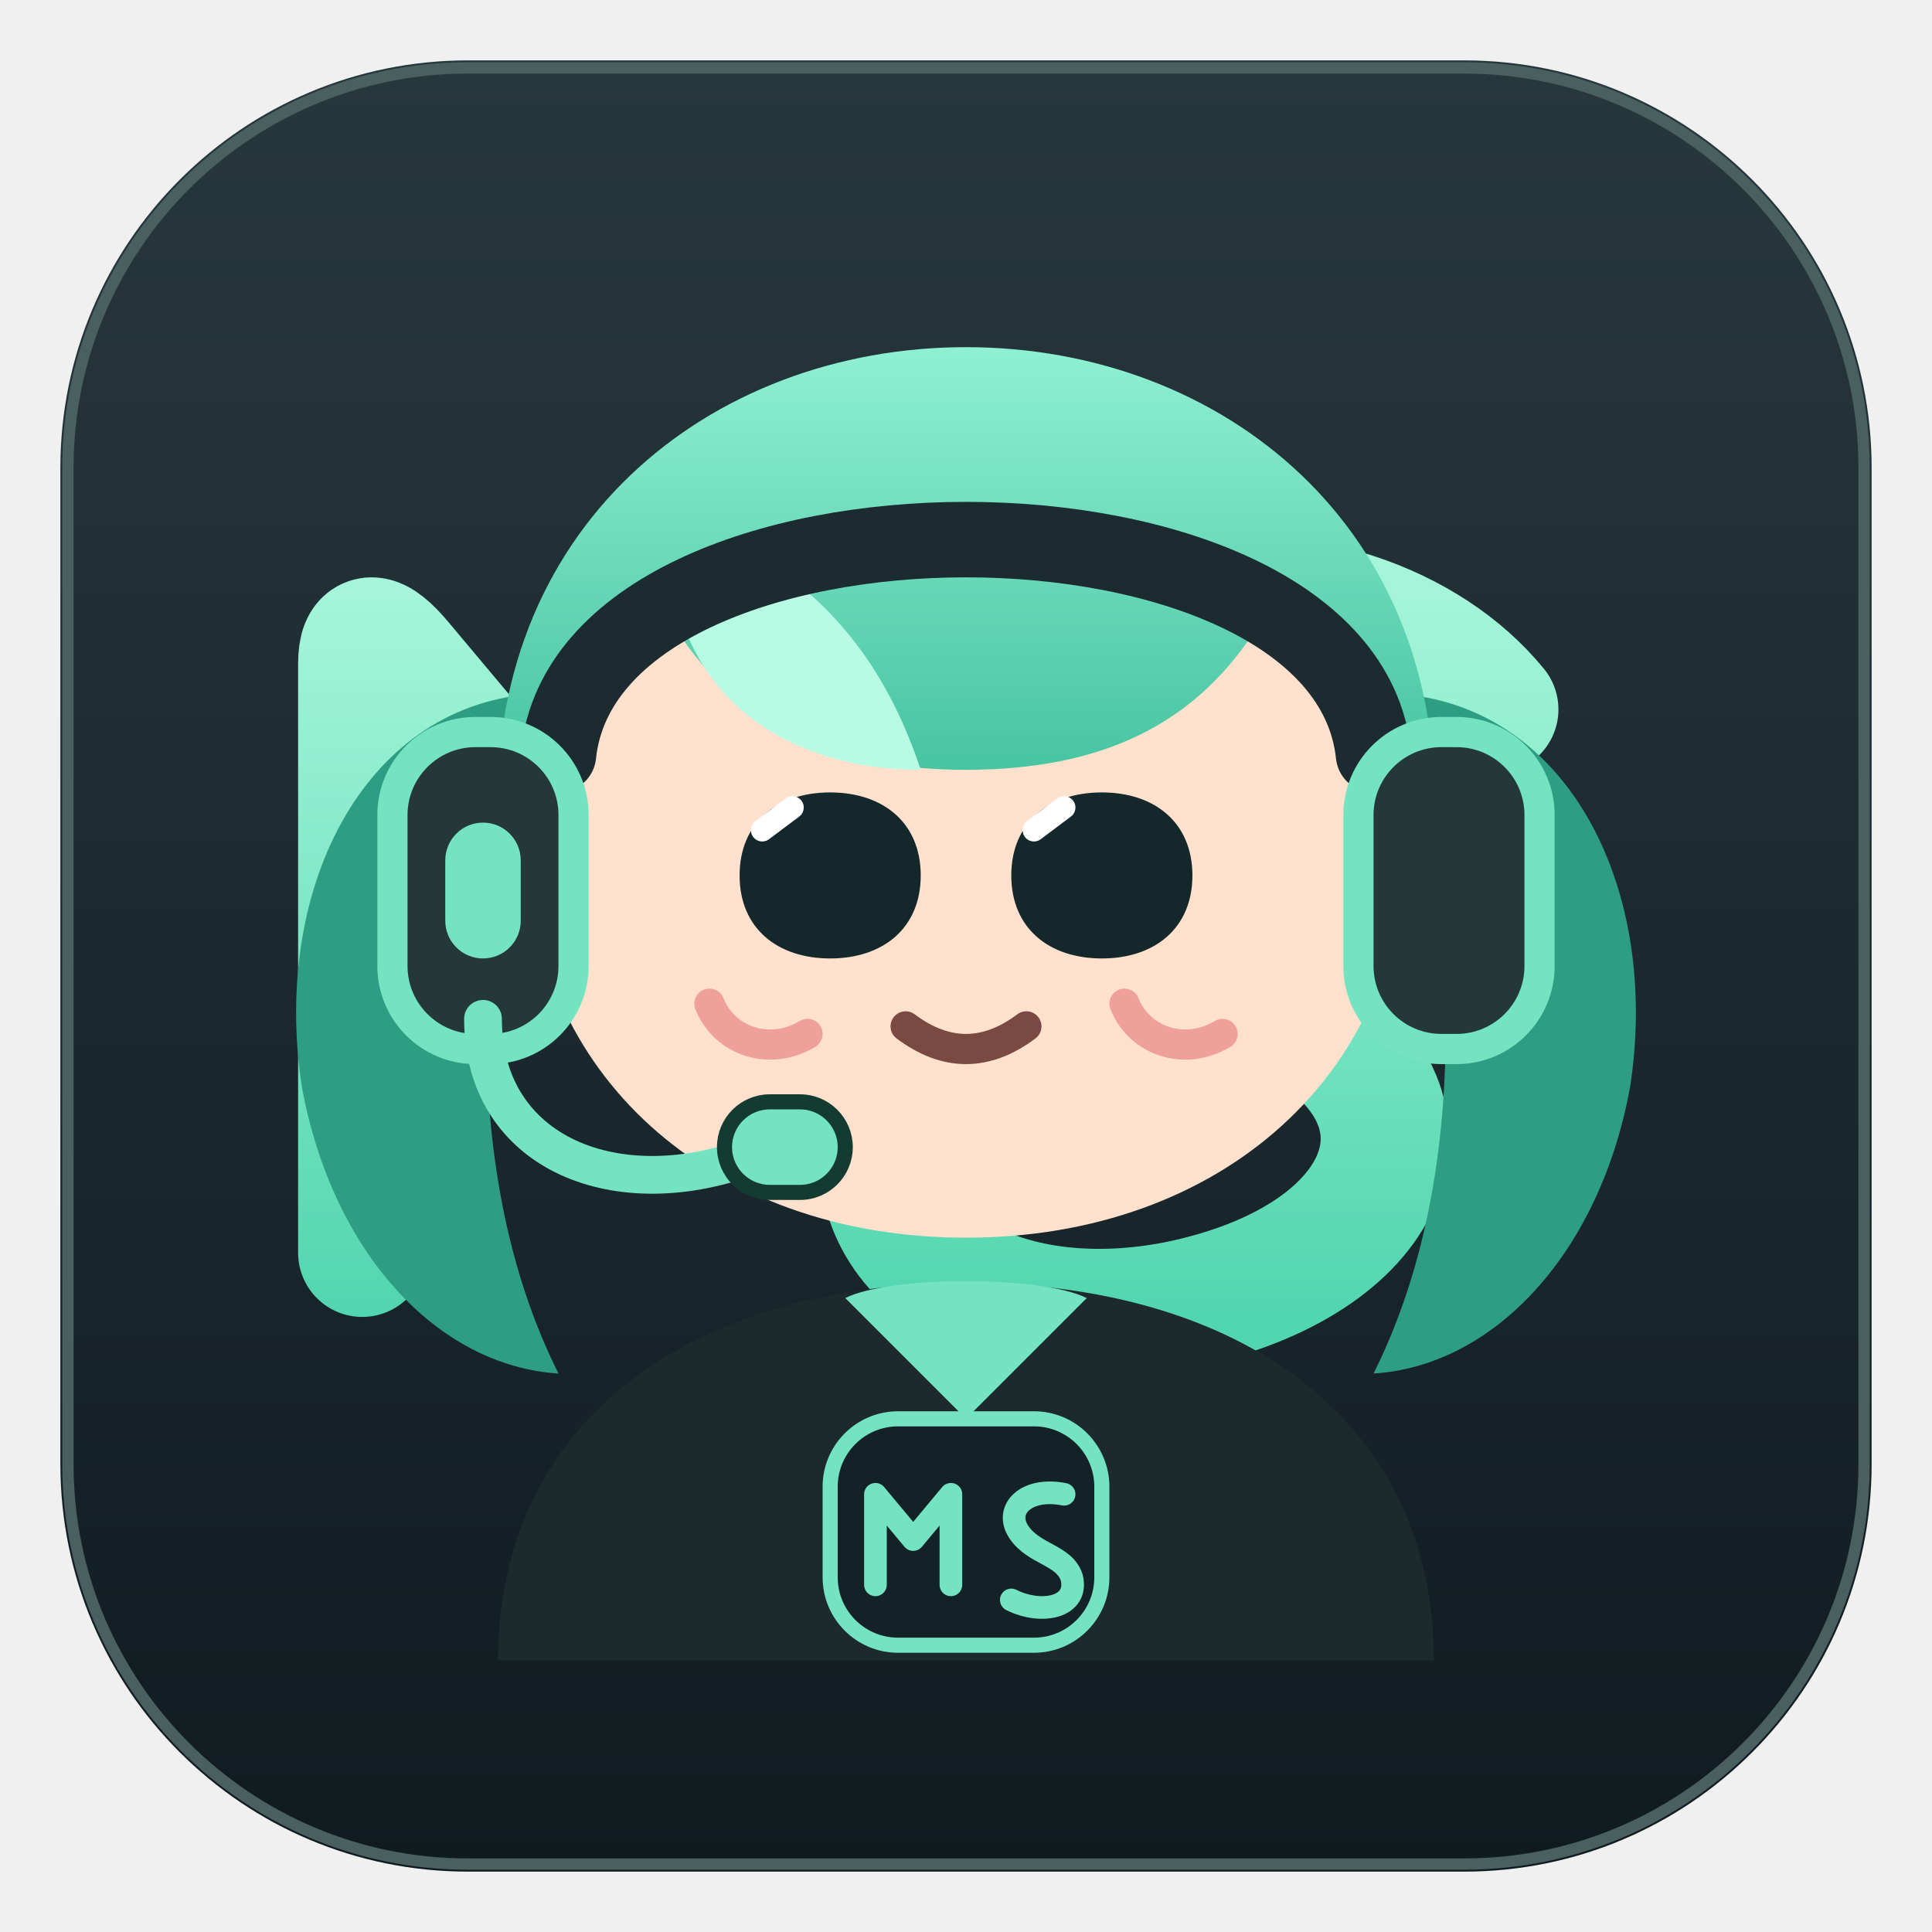
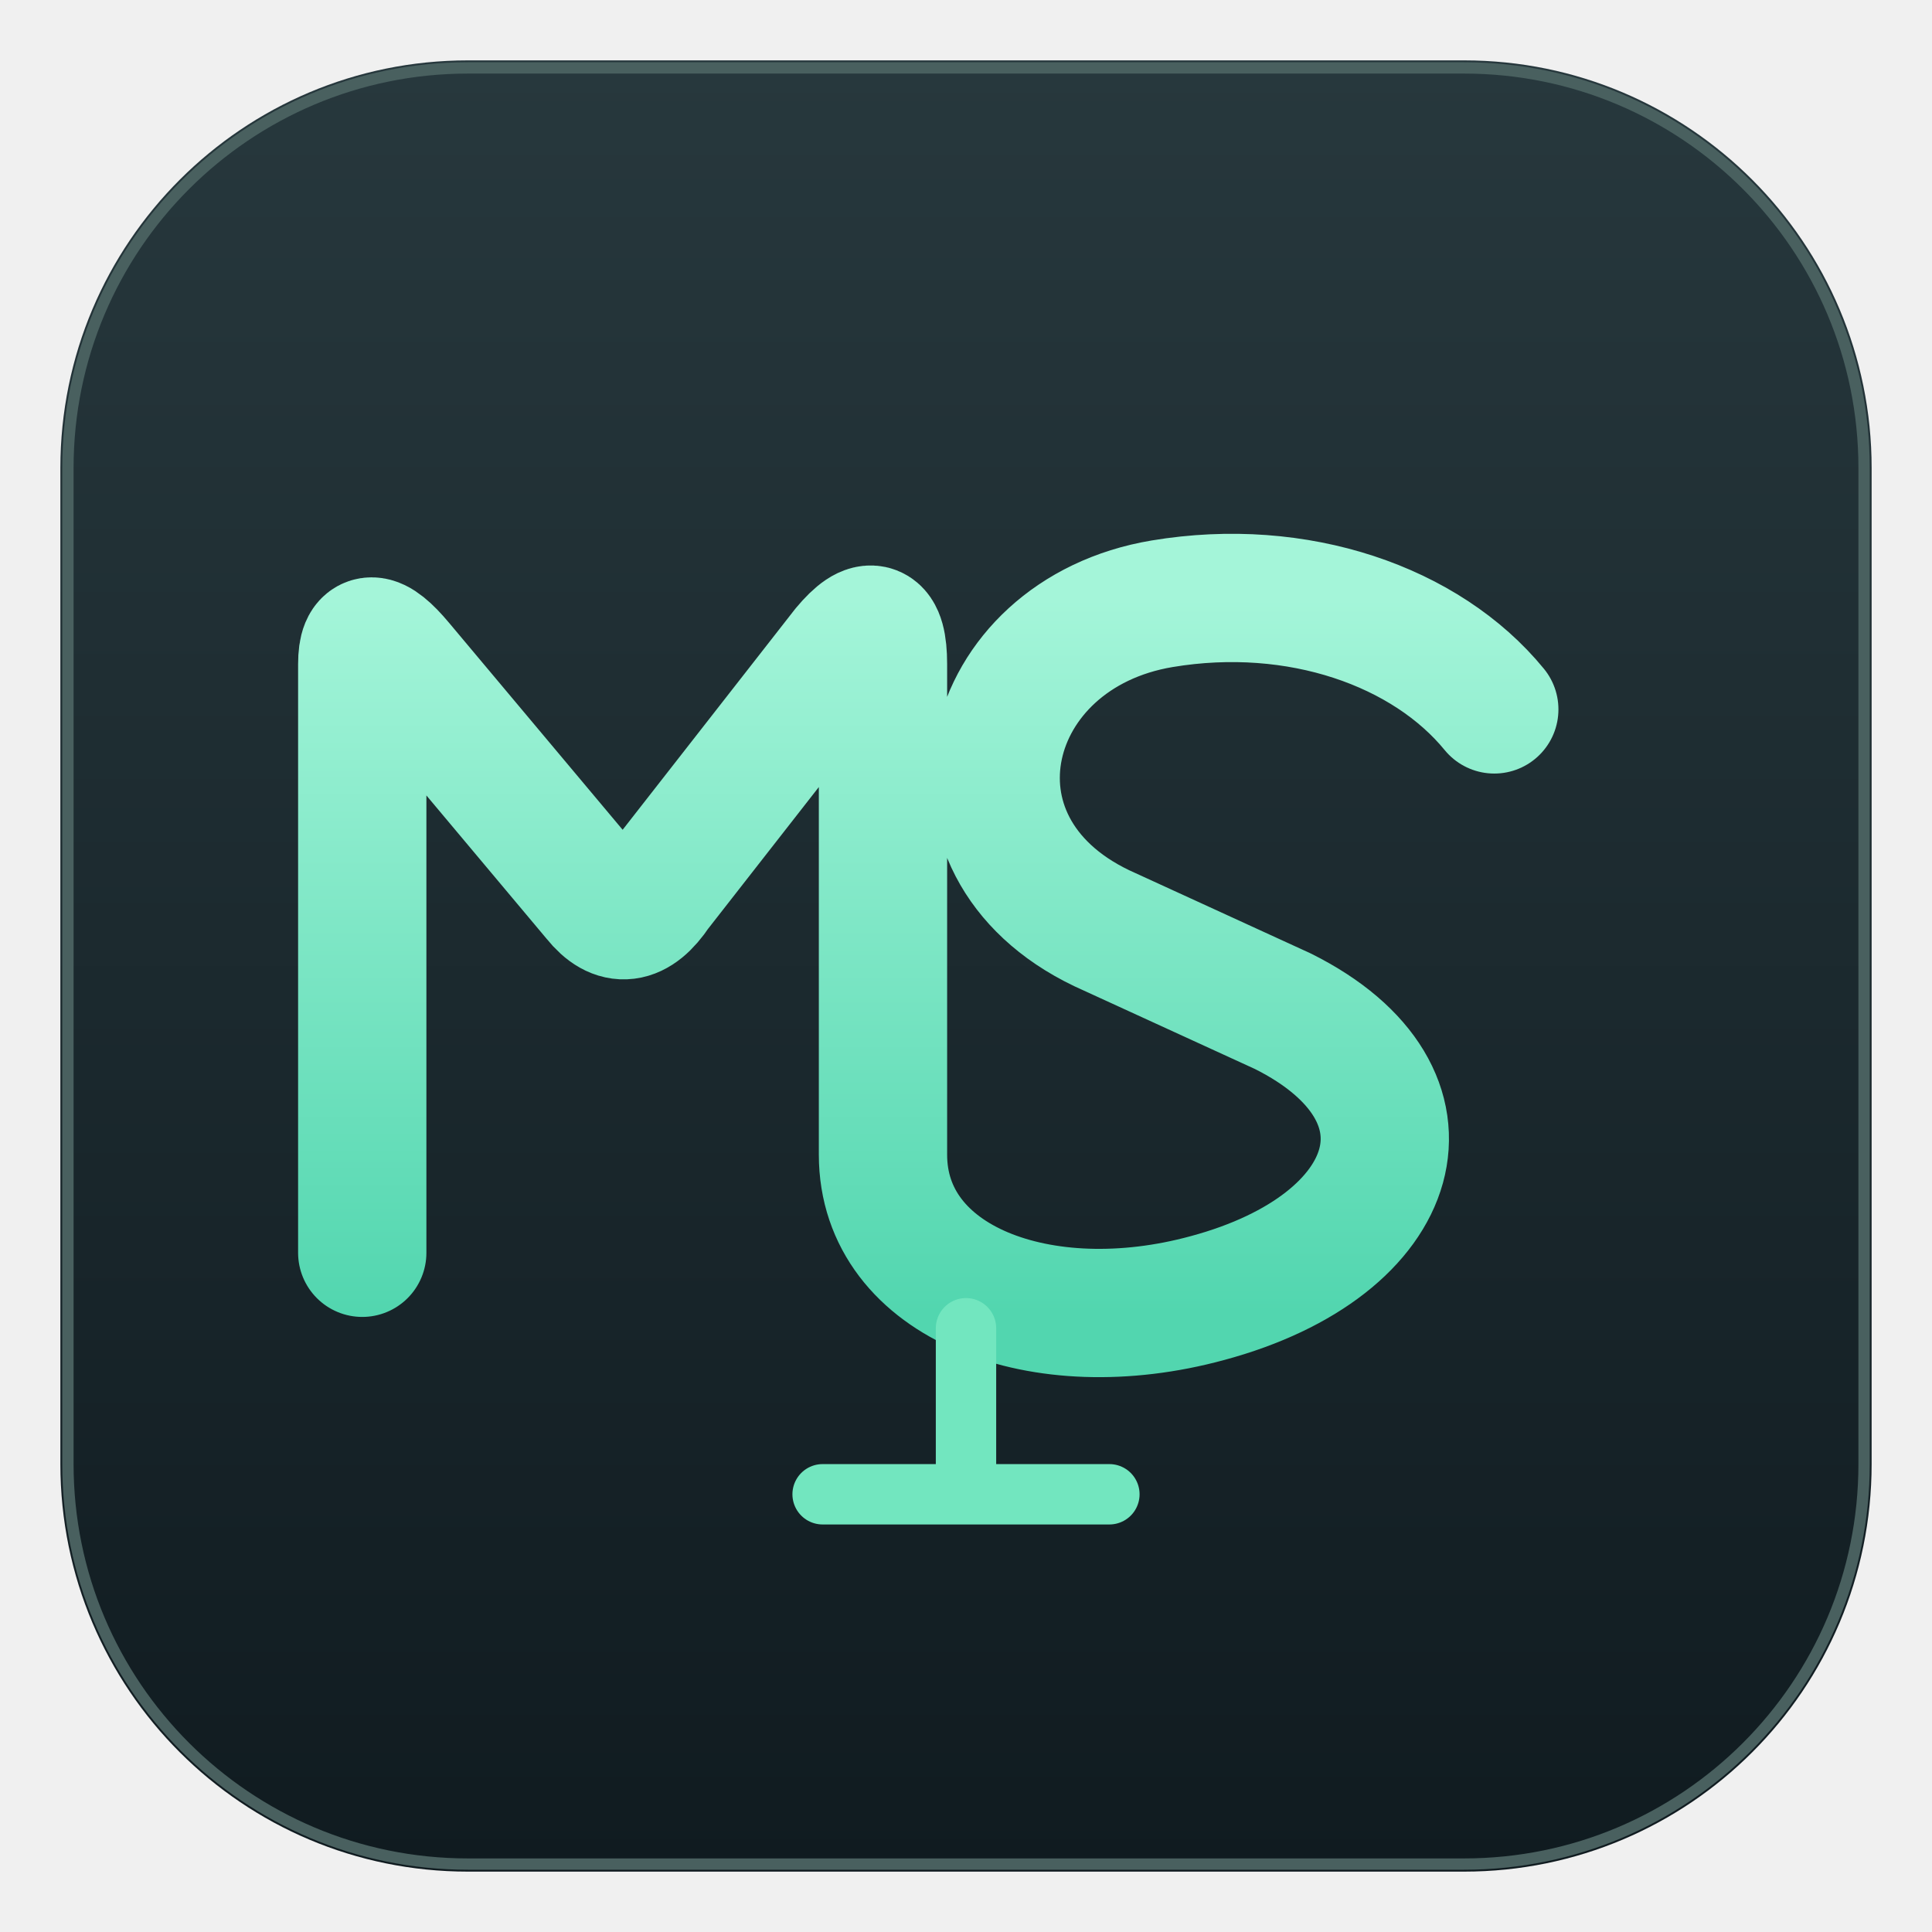
- <svg xmlns="http://www.w3.org/2000/svg" width="256" height="256" viewBox="0 0 256 256" role="img" aria-label="Mic Studio MS chibi character with headset">
+ <svg xmlns="http://www.w3.org/2000/svg" width="256" height="256" viewBox="0 0 256 256" role="img" aria-label="Mic Studio MS monogram">
  <defs>
    <linearGradient id="tile" x1="0" y1="0" x2="0" y2="1">
      <stop offset="0" stop-color="#27383D" />
      <stop offset="1" stop-color="#101B20" />
    </linearGradient>
    <linearGradient id="mint" x1="0" y1="0" x2="0" y2="1">
      <stop offset="0" stop-color="#A4F5D9" />
      <stop offset="1" stop-color="#52D6AF" />
    </linearGradient>
-     <linearGradient id="hair" x1="0" y1="0" x2="0" y2="1">
-       <stop offset="0" stop-color="#8FF0D2" />
-       <stop offset="1" stop-color="#3DBE9A" />
-     </linearGradient>
  </defs>
-   <rect x="8" y="8" width="240" height="240" rx="54" fill="url(#tile)" data-always="true" />
-   <rect x="9" y="9" width="238" height="238" rx="53" fill="none" stroke="#49605F" stroke-width="1.5" data-always="true" />
-   <path data-small-only="true" d="M 48,166 L 48,88 Q 48,82 53,88 L 79,119 Q 83,124 87,118 L 112,86 Q 117,80 117,88 L 117,153 C 117,170 138,178 160,172 C 186,165 192,145 170,134 L 146,123 C 123,112 130,84 154,80 C 172,77 189,83 198,94" fill="none" stroke="url(#mint)" stroke-width="17" stroke-linecap="round" stroke-linejoin="round" />
-   <path data-small-only="true" d="M 128,176 L 128,198 M 109,198 L 147,198" fill="none" stroke="#72E6BF" stroke-width="8" stroke-linecap="round" stroke-linejoin="round" />
-   <path d="M 70,92 C 48,94 36,118 40,144 C 44,166 58,181 74,182 C 62,158 62,126 70,92 Z" fill="#2E9E82" />
-   <path d="M 186,92 C 208,94 220,118 216,144 C 212,166 198,181 182,182 C 194,158 194,126 186,92 Z" fill="#2E9E82" />
-   <path d="M 66,220 C 66,188 92,170 128,170 C 164,170 190,188 190,220 Z" fill="#1C2A2E" />
-   <path d="M 112,172 L 128,188 L 144,172 C 138,169 118,169 112,172 Z" fill="#74E3C1" />
-   <path d="M 70,112 C 70,82 94,58 128,58 C 162,58 186,82 186,112 C 186,142 162,164 128,164 C 94,164 70,142 70,112 Z" fill="#FFE1CD" />
-   <path d="M 66,110 C 64,70 94,46 128,46 C 162,46 192,70 190,110 C 182,96 174,88 166,84 C 158,96 146,102 128,102 C 110,102 98,96 90,84 C 82,88 74,96 66,110 Z" fill="url(#hair)" />
-   <path d="M 91,84 C 96,96 108,102 122,102 C 118,90 112,82 104,76 Z" fill="#B8FBE4" />
-   <path d="M 98,116 C 98,109 103,105 110,105 C 117,105 122,109 122,116 C 122,123 117,127 110,127 C 103,127 98,123 98,116 Z" fill="#14272A" />
-   <path d="M 134,116 C 134,109 139,105 146,105 C 153,105 158,109 158,116 C 158,123 153,127 146,127 C 139,127 134,123 134,116 Z" fill="#14272A" />
-   <path d="M 120,136 Q 128,142 136,136" fill="none" stroke="#7A4A42" stroke-width="4" stroke-linecap="round" />
-   <path d="M 101,110 L 105,107" data-detail="true" fill="none" stroke="#FFFFFF" stroke-width="3" stroke-linecap="round" />
-   <path d="M 137,110 L 141,107" data-detail="true" fill="none" stroke="#FFFFFF" stroke-width="3" stroke-linecap="round" />
-   <path d="M 94,133 C 96,138 102,140 107,137" data-detail="true" fill="none" stroke="#F0A09A" stroke-width="4" stroke-linecap="round" />
-   <path d="M 149,133 C 151,138 157,140 162,137" data-detail="true" fill="none" stroke="#F0A09A" stroke-width="4" stroke-linecap="round" />
-   <path d="M 74,100 C 78,62 178,62 182,100" fill="none" stroke="#1B2B30" stroke-width="10" stroke-linecap="round" />
-   <rect x="52" y="97" width="24" height="42" rx="11" fill="#24383A" stroke="#74E3C1" stroke-width="4" />
-   <rect x="180" y="97" width="24" height="42" rx="11" fill="#24383A" stroke="#74E3C1" stroke-width="4" />
-   <rect x="59" y="109" width="10" height="18" rx="5" data-detail="true" fill="#74E3C1" />
-   <path d="M 64,135 C 64,153 82,160 100,153" fill="none" stroke="#74E3C1" stroke-width="5" stroke-linecap="round" />
-   <rect x="96" y="146" width="16" height="12" rx="6" fill="#74E3C1" stroke="#143B31" stroke-width="2" />
-   <rect x="110" y="188" width="36" height="30" rx="9" fill="#122226" stroke="#74E3C1" stroke-width="2" data-detail="true" />
-   <path d="M 116,210 L 116,198 L 121,204 L 126,198 L 126,210" fill="none" stroke="#74E3C1" stroke-width="3" stroke-linecap="round" stroke-linejoin="round" data-detail="true" />
-   <path d="M 141,198 C 136,197 133,200 135,203 C 137,206 141,206 142,209 C 143,213 138,214 134,212" fill="none" stroke="#74E3C1" stroke-width="3" stroke-linecap="round" data-detail="true" />
+   <rect x="8" y="8" width="240" height="240" rx="54" fill="url(#tile)" />
+   <rect x="9" y="9" width="238" height="238" rx="53" fill="none" stroke="#49605F" stroke-width="1.5" />
+   <path id="ms" d="M 48,166 L 48,88 Q 48,82 53,88 L 79,119 Q 83,124 87,118 L 112,86 Q 117,80 117,88 L 117,153 C 117,170 138,178 160,172 C 186,165 192,145 170,134 L 146,123 C 123,112 130,84 154,80 C 172,77 189,83 198,94" fill="none" stroke="url(#mint)" stroke-width="17" stroke-linecap="round" stroke-linejoin="round" />
+   <path id="stand" data-detail="true" d="M 128,176 L 128,198 M 109,198 L 147,198" fill="none" stroke="#72E6BF" stroke-width="8" stroke-linecap="round" stroke-linejoin="round" />
</svg>
